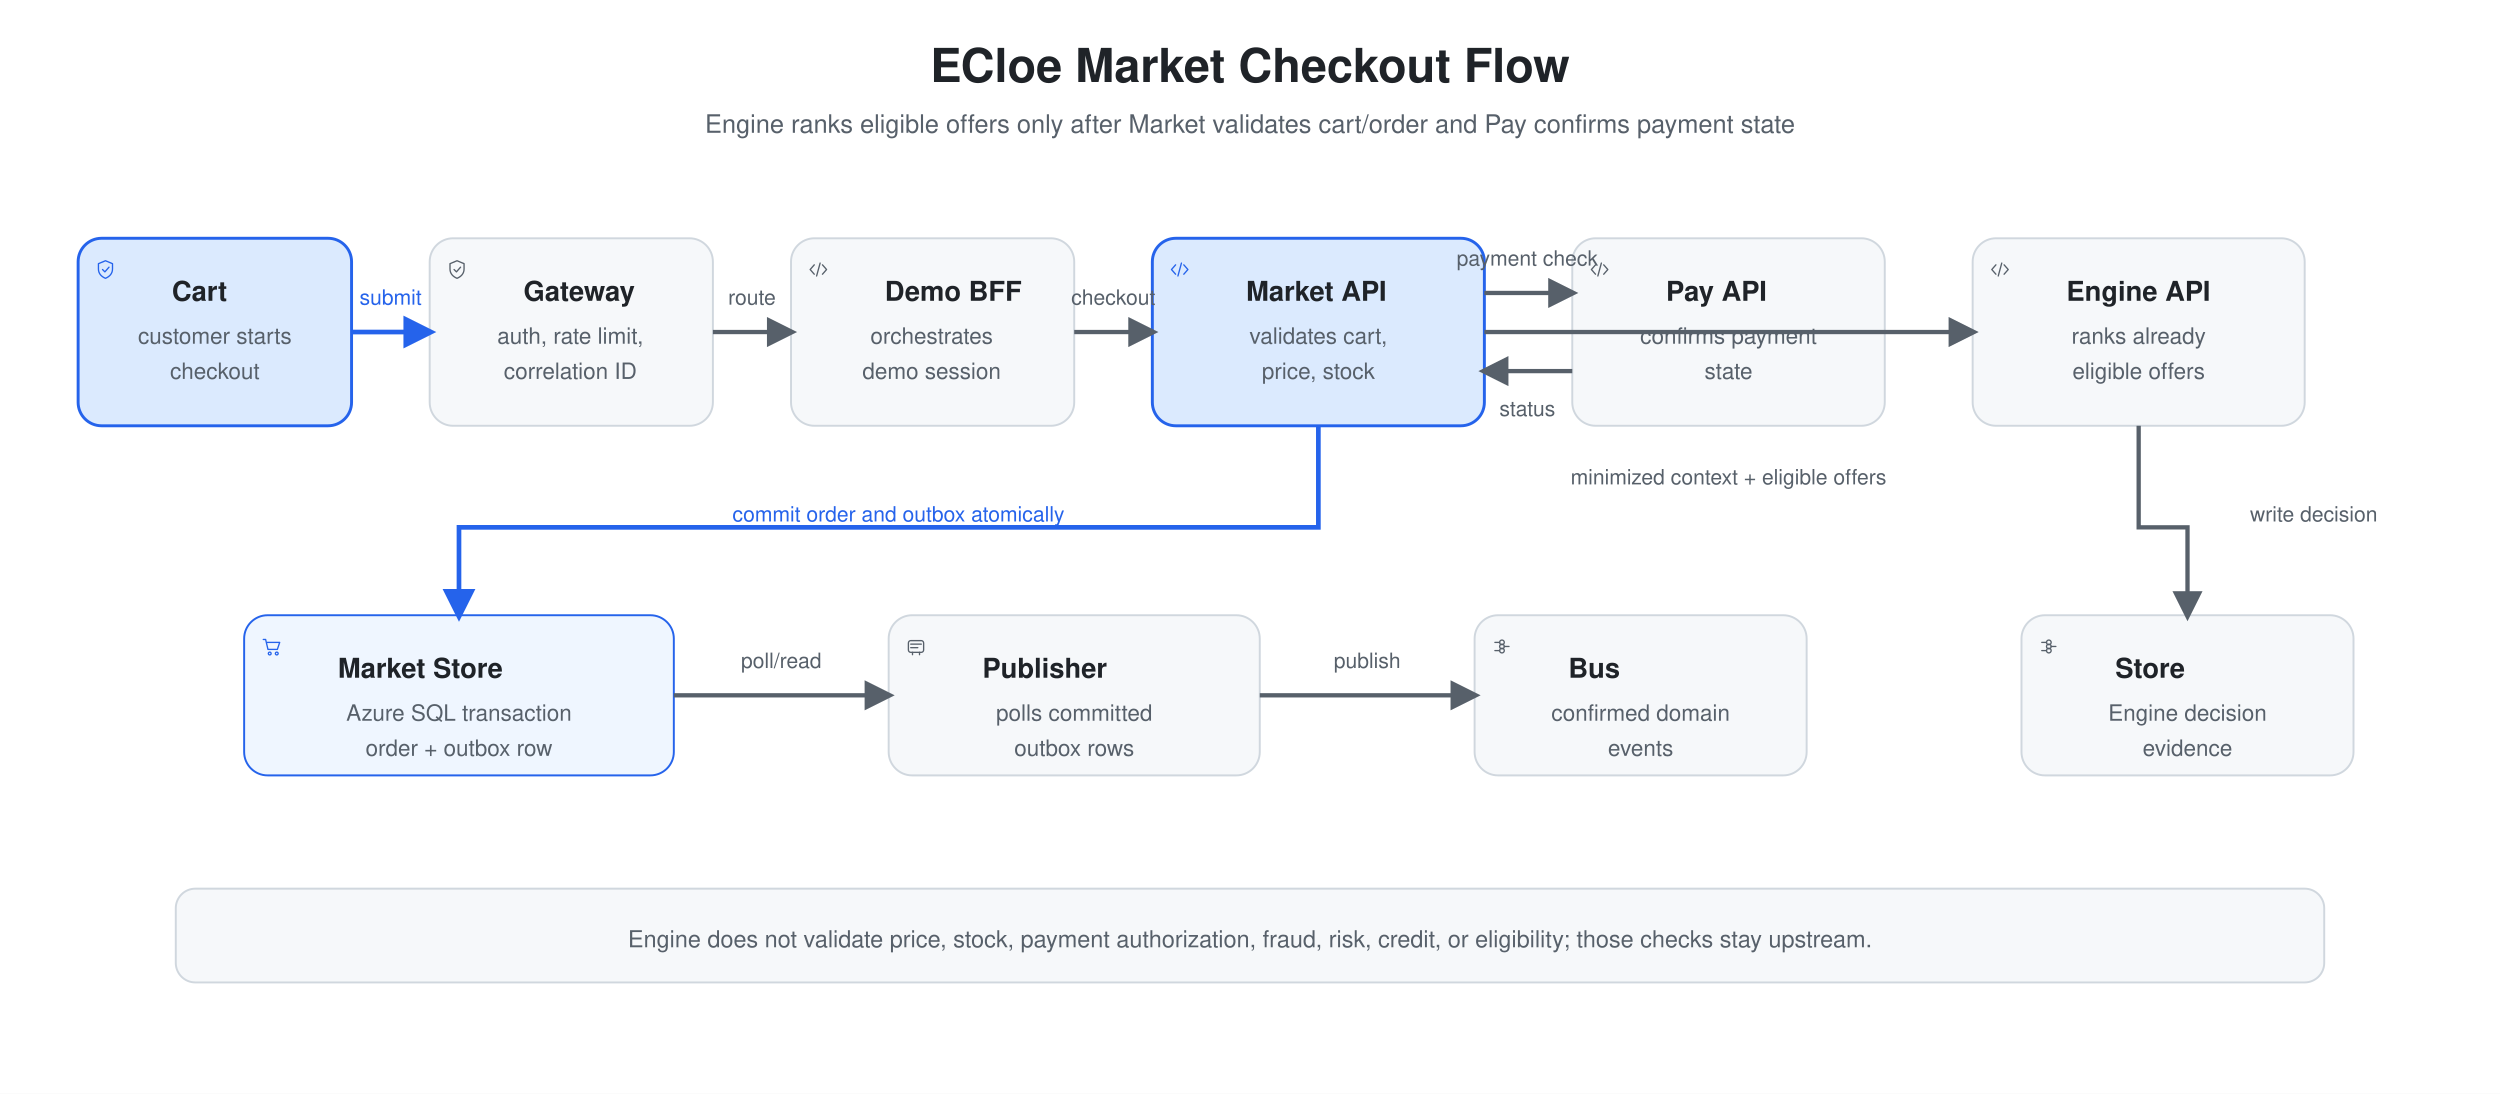
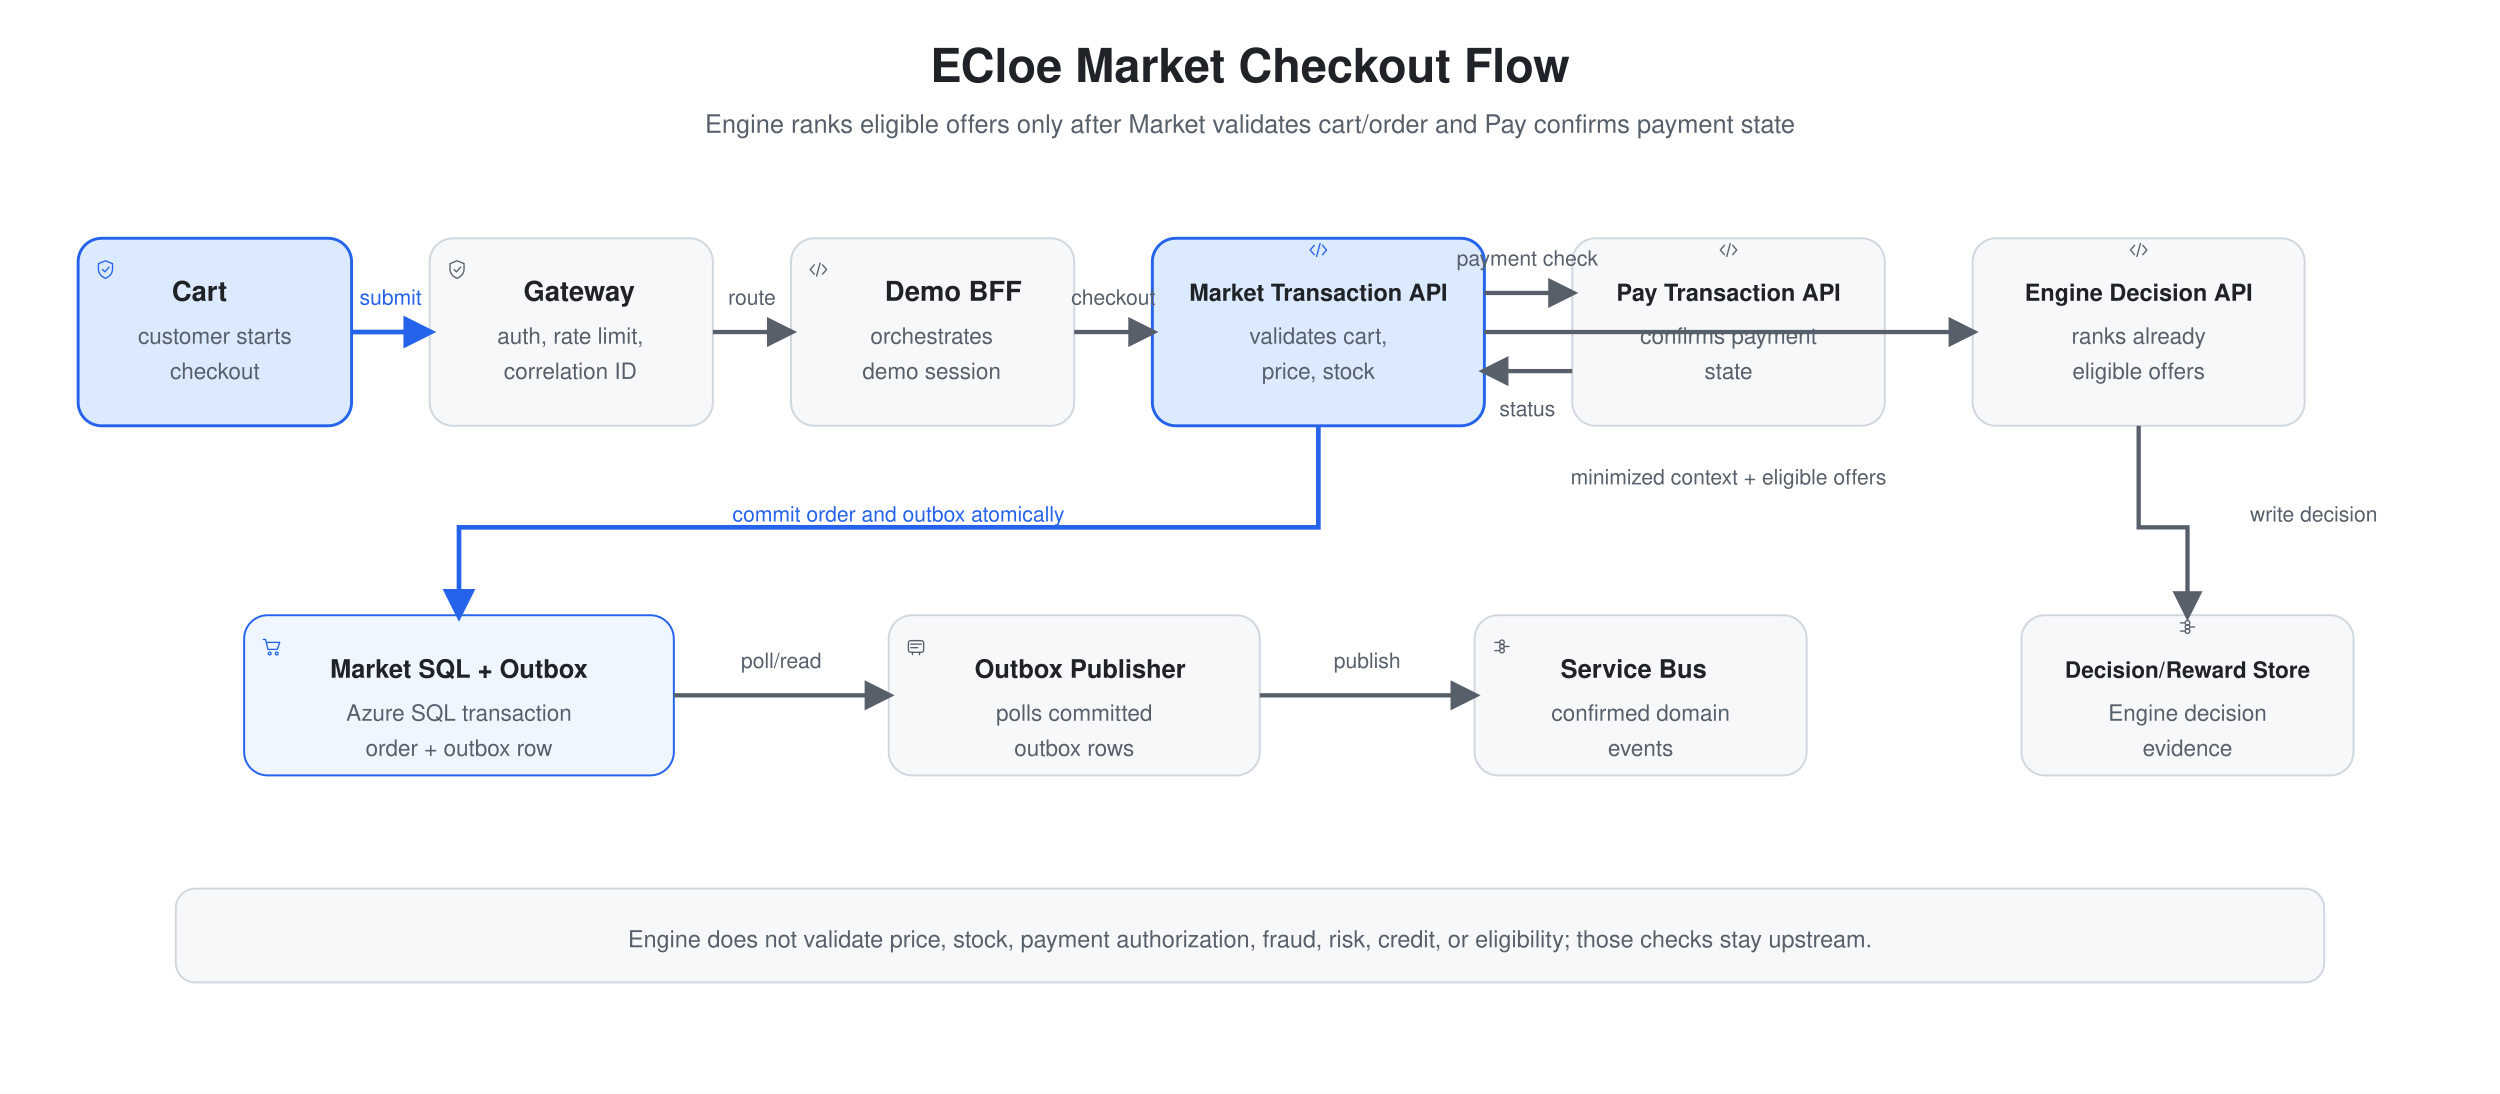
<svg xmlns="http://www.w3.org/2000/svg" viewBox="0 0 1280 560" role="img" aria-labelledby="title desc">
  <defs>
    <marker id="arrow" viewBox="0 0 10 10" refX="8" refY="5" markerWidth="7" markerHeight="7" orient="auto-start-reverse">
      <path d="M 0 0 L 10 5 L 0 10 z" fill="#57606a" />
    </marker>
    <marker id="arrow-blue" viewBox="0 0 10 10" refX="8" refY="5" markerWidth="7" markerHeight="7" orient="auto-start-reverse">
      <path d="M 0 0 L 10 5 L 0 10 z" fill="#2563eb" />
    </marker>
    <g id="icon-web" fill="none" stroke="currentColor" stroke-width="2.3" stroke-linecap="round" stroke-linejoin="round">
      <rect x="7" y="9" width="26" height="19" rx="3" />
      <path d="M7 15h26M15 33h10M20 28v5" />
    </g>
    <g id="icon-shield" fill="none" stroke="currentColor" stroke-width="2.3" stroke-linecap="round" stroke-linejoin="round">
      <path d="M20 5l12 5v9c0 8-5 13-12 16C13 32 8 27 8 19v-9l12-5z" />
      <path d="M15 20l4 4 7-8" />
    </g>
    <g id="icon-api" fill="none" stroke="currentColor" stroke-width="2.3" stroke-linecap="round" stroke-linejoin="round">
      <path d="M13 12l-7 8 7 8M27 12l7 8-7 8M23 9l-6 22" />
    </g>
    <g id="icon-wallet" fill="none" stroke="currentColor" stroke-width="2.3" stroke-linecap="round" stroke-linejoin="round">
      <path d="M7 13h24a4 4 0 0 1 4 4v13H9a4 4 0 0 1-4-4V12a4 4 0 0 1 4-4h20v5" />
      <path d="M27 22h8M29 22h1" />
    </g>
    <g id="icon-cart" fill="none" stroke="currentColor" stroke-width="2.3" stroke-linecap="round" stroke-linejoin="round">
      <path d="M6 8h4l4 17h16l4-12H13" />
      <circle cx="17" cy="32" r="2.4" />
      <circle cx="29" cy="32" r="2.4" />
    </g>
    <g id="icon-decision" fill="none" stroke="currentColor" stroke-width="2.3" stroke-linecap="round" stroke-linejoin="round">
      <path d="M8 13h8M8 27h8M24 20h8" />
      <circle cx="20" cy="13" r="4" />
      <circle cx="20" cy="27" r="4" />
      <circle cx="20" cy="20" r="4" />
    </g>
    <g id="icon-database" fill="none" stroke="currentColor" stroke-width="2.3" stroke-linecap="round" stroke-linejoin="round">
      <ellipse cx="20" cy="10" rx="12" ry="5" />
      <path d="M8 10v18c0 3 5 5 12 5s12-2 12-5V10" />
      <path d="M8 19c0 3 5 5 12 5s12-2 12-5" />
    </g>
    <g id="icon-bus" fill="none" stroke="currentColor" stroke-width="2.3" stroke-linecap="round" stroke-linejoin="round">
      <rect x="7" y="10" width="26" height="20" rx="4" />
      <path d="M11 16h18M11 22h12" />
      <path d="M14 34v-4M26 34v-4" />
    </g>
    <g id="icon-worker" fill="none" stroke="currentColor" stroke-width="2.3" stroke-linecap="round" stroke-linejoin="round">
      <circle cx="20" cy="20" r="5" />
      <path d="M20 6v5M20 29v5M6 20h5M29 20h5M10 10l4 4M26 26l4 4M30 10l-4 4M14 26l-4 4" />
    </g>
    <g id="icon-artifact" fill="none" stroke="currentColor" stroke-width="2.3" stroke-linecap="round" stroke-linejoin="round">
      <path d="M7 12h10l3 4h13v15H7z" />
      <path d="M15 25h10M20 20v10" />
    </g>
    <g id="icon-chart" fill="none" stroke="currentColor" stroke-width="2.3" stroke-linecap="round" stroke-linejoin="round">
      <path d="M8 31h24" />
      <rect x="10" y="20" width="5" height="11" rx="1" />
      <rect x="18" y="14" width="5" height="17" rx="1" />
      <rect x="26" y="9" width="5" height="22" rx="1" />
    </g>
    <g id="icon-doc" fill="none" stroke="currentColor" stroke-width="2.3" stroke-linecap="round" stroke-linejoin="round">
      <path d="M12 6h12l6 6v22H12z" />
      <path d="M24 6v8h6M16 20h12M16 26h12" />
    </g>
    <g id="icon-eye" fill="none" stroke="currentColor" stroke-width="2.3" stroke-linecap="round" stroke-linejoin="round">
      <path d="M5 20s6-9 15-9 15 9 15 9-6 9-15 9-15-9-15-9z" />
      <circle cx="20" cy="20" r="4" />
    </g>
  </defs>
  <rect width="1280" height="560" fill="#ffffff" />
  <text x="640" y="42" text-anchor="middle" font-family="Segoe UI, Helvetica, Arial, sans-serif" font-size="24" font-weight="700" fill="#1f2328">ECloe Market Checkout Flow</text>
  <text x="640" y="68" text-anchor="middle" font-family="Segoe UI, Helvetica, Arial, sans-serif" font-size="13" fill="#57606a">Engine ranks eligible offers only after Market validates cart/order and Pay confirms payment state</text>
  <rect x="40" y="122" width="140" height="96" rx="12" fill="#dbeafe" stroke="#2563eb" stroke-width="1.5" data-card="true" />
  <use href="#icon-shield" transform="translate(48 132) scale(0.30)" color="#2563eb" aria-hidden="true" />
  <text x="88" y="154" text-anchor="start" font-family="Segoe UI, Helvetica, Arial, sans-serif" font-size="14" font-weight="700" fill="#1f2328">Cart</text>
  <text x="110" y="176" text-anchor="middle" font-family="Segoe UI, Helvetica, Arial, sans-serif" font-size="11.5" fill="#57606a">customer starts</text>
  <text x="110" y="194" text-anchor="middle" font-family="Segoe UI, Helvetica, Arial, sans-serif" font-size="11.5" fill="#57606a">checkout</text>
  <rect x="220" y="122" width="145" height="96" rx="12" fill="#f6f8fa" stroke="#d0d7de" data-card="true" />
  <use href="#icon-shield" transform="translate(228 132) scale(0.30)" color="#57606a" aria-hidden="true" />
  <text x="268" y="154" text-anchor="start" font-family="Segoe UI, Helvetica, Arial, sans-serif" font-size="14" font-weight="700" fill="#1f2328">Gateway</text>
  <text x="292" y="176" text-anchor="middle" font-family="Segoe UI, Helvetica, Arial, sans-serif" font-size="11.5" fill="#57606a">auth, rate limit,</text>
  <text x="292" y="194" text-anchor="middle" font-family="Segoe UI, Helvetica, Arial, sans-serif" font-size="11.5" fill="#57606a">correlation ID</text>
  <rect x="405" y="122" width="145" height="96" rx="12" fill="#f6f8fa" stroke="#d0d7de" data-card="true" />
  <use href="#icon-api" transform="translate(413 132) scale(0.30)" color="#57606a" aria-hidden="true" />
  <text x="453" y="154" text-anchor="start" font-family="Segoe UI, Helvetica, Arial, sans-serif" font-size="14" font-weight="700" fill="#1f2328">Demo BFF</text>
  <text x="477" y="176" text-anchor="middle" font-family="Segoe UI, Helvetica, Arial, sans-serif" font-size="11.5" fill="#57606a">orchestrates</text>
  <text x="477" y="194" text-anchor="middle" font-family="Segoe UI, Helvetica, Arial, sans-serif" font-size="11.5" fill="#57606a">demo session</text>
  <rect x="590" y="122" width="170" height="96" rx="12" fill="#dbeafe" stroke="#2563eb" stroke-width="1.5" data-card="true" />
-   <use href="#icon-api" transform="translate(598 132) scale(0.30)" color="#2563eb" aria-hidden="true" />
-   <text x="638" y="154" text-anchor="start" font-family="Segoe UI, Helvetica, Arial, sans-serif" font-size="14" font-weight="700" fill="#1f2328">Market API</text>
+   <use href="#icon-api" transform="translate(669 122) scale(0.30)" color="#2563eb" aria-hidden="true" />
+   <text x="675" y="154" text-anchor="middle" font-family="Segoe UI, Helvetica, Arial, sans-serif" font-size="12" font-weight="700" fill="#1f2328">Market Transaction API</text>
  <text x="675" y="176" text-anchor="middle" font-family="Segoe UI, Helvetica, Arial, sans-serif" font-size="11.5" fill="#57606a">validates cart,</text>
  <text x="675" y="194" text-anchor="middle" font-family="Segoe UI, Helvetica, Arial, sans-serif" font-size="11.5" fill="#57606a">price, stock</text>
  <rect x="805" y="122" width="160" height="96" rx="12" fill="#f6f8fa" stroke="#d0d7de" data-card="true" />
-   <use href="#icon-api" transform="translate(813 132) scale(0.30)" color="#57606a" aria-hidden="true" />
-   <text x="853" y="154" text-anchor="start" font-family="Segoe UI, Helvetica, Arial, sans-serif" font-size="14" font-weight="700" fill="#1f2328">Pay API</text>
+   <use href="#icon-api" transform="translate(879 122) scale(0.30)" color="#57606a" aria-hidden="true" />
+   <text x="885" y="154" text-anchor="middle" font-family="Segoe UI, Helvetica, Arial, sans-serif" font-size="12" font-weight="700" fill="#1f2328">Pay Transaction API</text>
  <text x="885" y="176" text-anchor="middle" font-family="Segoe UI, Helvetica, Arial, sans-serif" font-size="11.5" fill="#57606a">confirms payment</text>
  <text x="885" y="194" text-anchor="middle" font-family="Segoe UI, Helvetica, Arial, sans-serif" font-size="11.5" fill="#57606a">state</text>
  <rect x="1010" y="122" width="170" height="96" rx="12" fill="#f6f8fa" stroke="#d0d7de" data-card="true" />
-   <use href="#icon-api" transform="translate(1018 132) scale(0.30)" color="#57606a" aria-hidden="true" />
-   <text x="1058" y="154" text-anchor="start" font-family="Segoe UI, Helvetica, Arial, sans-serif" font-size="14" font-weight="700" fill="#1f2328">Engine API</text>
+   <use href="#icon-api" transform="translate(1089 122) scale(0.30)" color="#57606a" aria-hidden="true" />
+   <text x="1095" y="154" text-anchor="middle" font-family="Segoe UI, Helvetica, Arial, sans-serif" font-size="12" font-weight="700" fill="#1f2328">Engine Decision API</text>
  <text x="1095" y="176" text-anchor="middle" font-family="Segoe UI, Helvetica, Arial, sans-serif" font-size="11.5" fill="#57606a">ranks already</text>
  <text x="1095" y="194" text-anchor="middle" font-family="Segoe UI, Helvetica, Arial, sans-serif" font-size="11.5" fill="#57606a">eligible offers</text>
  <line x1="180" y1="170" x2="220" y2="170" stroke="#2563eb" stroke-width="2.4" marker-end="url(#arrow-blue)" />
  <text x="200" y="156" text-anchor="middle" font-family="Segoe UI, Helvetica, Arial, sans-serif" font-size="10.8" fill="#2563eb">submit</text>
  <line x1="365" y1="170" x2="405" y2="170" stroke="#57606a" stroke-width="2.2" marker-end="url(#arrow)" />
  <text x="385" y="156" text-anchor="middle" font-family="Segoe UI, Helvetica, Arial, sans-serif" font-size="10.8" fill="#57606a">route</text>
  <line x1="550" y1="170" x2="590" y2="170" stroke="#57606a" stroke-width="2.2" marker-end="url(#arrow)" />
  <text x="570" y="156" text-anchor="middle" font-family="Segoe UI, Helvetica, Arial, sans-serif" font-size="10.8" fill="#57606a">checkout</text>
  <line x1="760" y1="150" x2="805" y2="150" stroke="#57606a" stroke-width="2.2" marker-end="url(#arrow)" />
  <text x="782" y="136" text-anchor="middle" font-family="Segoe UI, Helvetica, Arial, sans-serif" font-size="10.8" fill="#57606a">payment check</text>
  <line x1="805" y1="190" x2="760" y2="190" stroke="#57606a" stroke-width="2.2" marker-end="url(#arrow)" />
  <text x="782" y="213" text-anchor="middle" font-family="Segoe UI, Helvetica, Arial, sans-serif" font-size="10.8" fill="#57606a">status</text>
  <line x1="760" y1="170" x2="1010" y2="170" stroke="#57606a" stroke-width="2.2" marker-end="url(#arrow)" />
  <text x="885" y="248" text-anchor="middle" font-family="Segoe UI, Helvetica, Arial, sans-serif" font-size="10.8" fill="#57606a">minimized context + eligible offers</text>
  <rect x="125" y="315" width="220" height="82" rx="12" fill="#eff6ff" stroke="#2563eb" data-card="true" />
  <use href="#icon-cart" transform="translate(133 325) scale(0.30)" color="#2563eb" aria-hidden="true" />
-   <text x="173" y="347" text-anchor="start" font-family="Segoe UI, Helvetica, Arial, sans-serif" font-size="14" font-weight="700" fill="#1f2328">Market Store</text>
+   <text x="169" y="347" text-anchor="start" font-family="Segoe UI, Helvetica, Arial, sans-serif" font-size="13" font-weight="700" fill="#1f2328">Market SQL + Outbox</text>
  <text x="235" y="369" text-anchor="middle" font-family="Segoe UI, Helvetica, Arial, sans-serif" font-size="11.5" fill="#57606a">Azure SQL transaction</text>
  <text x="235" y="387" text-anchor="middle" font-family="Segoe UI, Helvetica, Arial, sans-serif" font-size="11.5" fill="#57606a">order + outbox row</text>
  <rect x="455" y="315" width="190" height="82" rx="12" fill="#f6f8fa" stroke="#d0d7de" data-card="true" />
  <use href="#icon-bus" transform="translate(463 325) scale(0.30)" color="#57606a" aria-hidden="true" />
-   <text x="503" y="347" text-anchor="start" font-family="Segoe UI, Helvetica, Arial, sans-serif" font-size="14" font-weight="700" fill="#1f2328">Publisher</text>
+   <text x="499" y="347" text-anchor="start" font-family="Segoe UI, Helvetica, Arial, sans-serif" font-size="13" font-weight="700" fill="#1f2328">Outbox Publisher</text>
  <text x="550" y="369" text-anchor="middle" font-family="Segoe UI, Helvetica, Arial, sans-serif" font-size="11.5" fill="#57606a">polls committed</text>
  <text x="550" y="387" text-anchor="middle" font-family="Segoe UI, Helvetica, Arial, sans-serif" font-size="11.5" fill="#57606a">outbox rows</text>
  <rect x="755" y="315" width="170" height="82" rx="12" fill="#f6f8fa" stroke="#d0d7de" data-card="true" />
  <use href="#icon-decision" transform="translate(763 325) scale(0.30)" color="#57606a" aria-hidden="true" />
-   <text x="803" y="347" text-anchor="start" font-family="Segoe UI, Helvetica, Arial, sans-serif" font-size="14" font-weight="700" fill="#1f2328">Bus</text>
+   <text x="799" y="347" text-anchor="start" font-family="Segoe UI, Helvetica, Arial, sans-serif" font-size="13" font-weight="700" fill="#1f2328">Service Bus</text>
  <text x="840" y="369" text-anchor="middle" font-family="Segoe UI, Helvetica, Arial, sans-serif" font-size="11.5" fill="#57606a">confirmed domain</text>
  <text x="840" y="387" text-anchor="middle" font-family="Segoe UI, Helvetica, Arial, sans-serif" font-size="11.5" fill="#57606a">events</text>
  <rect x="1035" y="315" width="170" height="82" rx="12" fill="#f6f8fa" stroke="#d0d7de" data-card="true" />
-   <use href="#icon-decision" transform="translate(1043 325) scale(0.30)" color="#57606a" aria-hidden="true" />
-   <text x="1083" y="347" text-anchor="start" font-family="Segoe UI, Helvetica, Arial, sans-serif" font-size="14" font-weight="700" fill="#1f2328">Store</text>
+   <use href="#icon-decision" transform="translate(1114 315) scale(0.30)" color="#57606a" aria-hidden="true" />
+   <text x="1120" y="347" text-anchor="middle" font-family="Segoe UI, Helvetica, Arial, sans-serif" font-size="11.5" font-weight="700" fill="#1f2328">Decision/Reward Store</text>
  <text x="1120" y="369" text-anchor="middle" font-family="Segoe UI, Helvetica, Arial, sans-serif" font-size="11.5" fill="#57606a">Engine decision</text>
  <text x="1120" y="387" text-anchor="middle" font-family="Segoe UI, Helvetica, Arial, sans-serif" font-size="11.5" fill="#57606a">evidence</text>
  <polyline points="675,218 675,270 235,270 235,315" fill="none" stroke="#2563eb" stroke-width="2.4" marker-end="url(#arrow-blue)" />
  <text x="460" y="267" text-anchor="middle" font-family="Segoe UI, Helvetica, Arial, sans-serif" font-size="10.8" fill="#2563eb">commit order and outbox atomically</text>
  <line x1="345" y1="356" x2="455" y2="356" stroke="#57606a" stroke-width="2.2" marker-end="url(#arrow)" />
  <text x="400" y="342" text-anchor="middle" font-family="Segoe UI, Helvetica, Arial, sans-serif" font-size="10.8" fill="#57606a">poll/read</text>
  <line x1="645" y1="356" x2="755" y2="356" stroke="#57606a" stroke-width="2.2" marker-end="url(#arrow)" />
  <text x="700" y="342" text-anchor="middle" font-family="Segoe UI, Helvetica, Arial, sans-serif" font-size="10.8" fill="#57606a">publish</text>
  <polyline points="1095,218 1095,270 1120,270 1120,315" fill="none" stroke="#57606a" stroke-width="2.2" marker-end="url(#arrow)" />
  <text x="1152" y="267" font-family="Segoe UI, Helvetica, Arial, sans-serif" font-size="10.8" fill="#57606a">write decision</text>
  <rect x="90" y="455" width="1100" height="48" rx="10" fill="#f6f8fa" stroke="#d0d7de" />
  <text x="640" y="485" text-anchor="middle" font-family="Segoe UI, Helvetica, Arial, sans-serif" font-size="12" fill="#57606a">Engine does not validate price, stock, payment authorization, fraud, risk, credit, or eligibility; those checks stay upstream.</text>
</svg>
